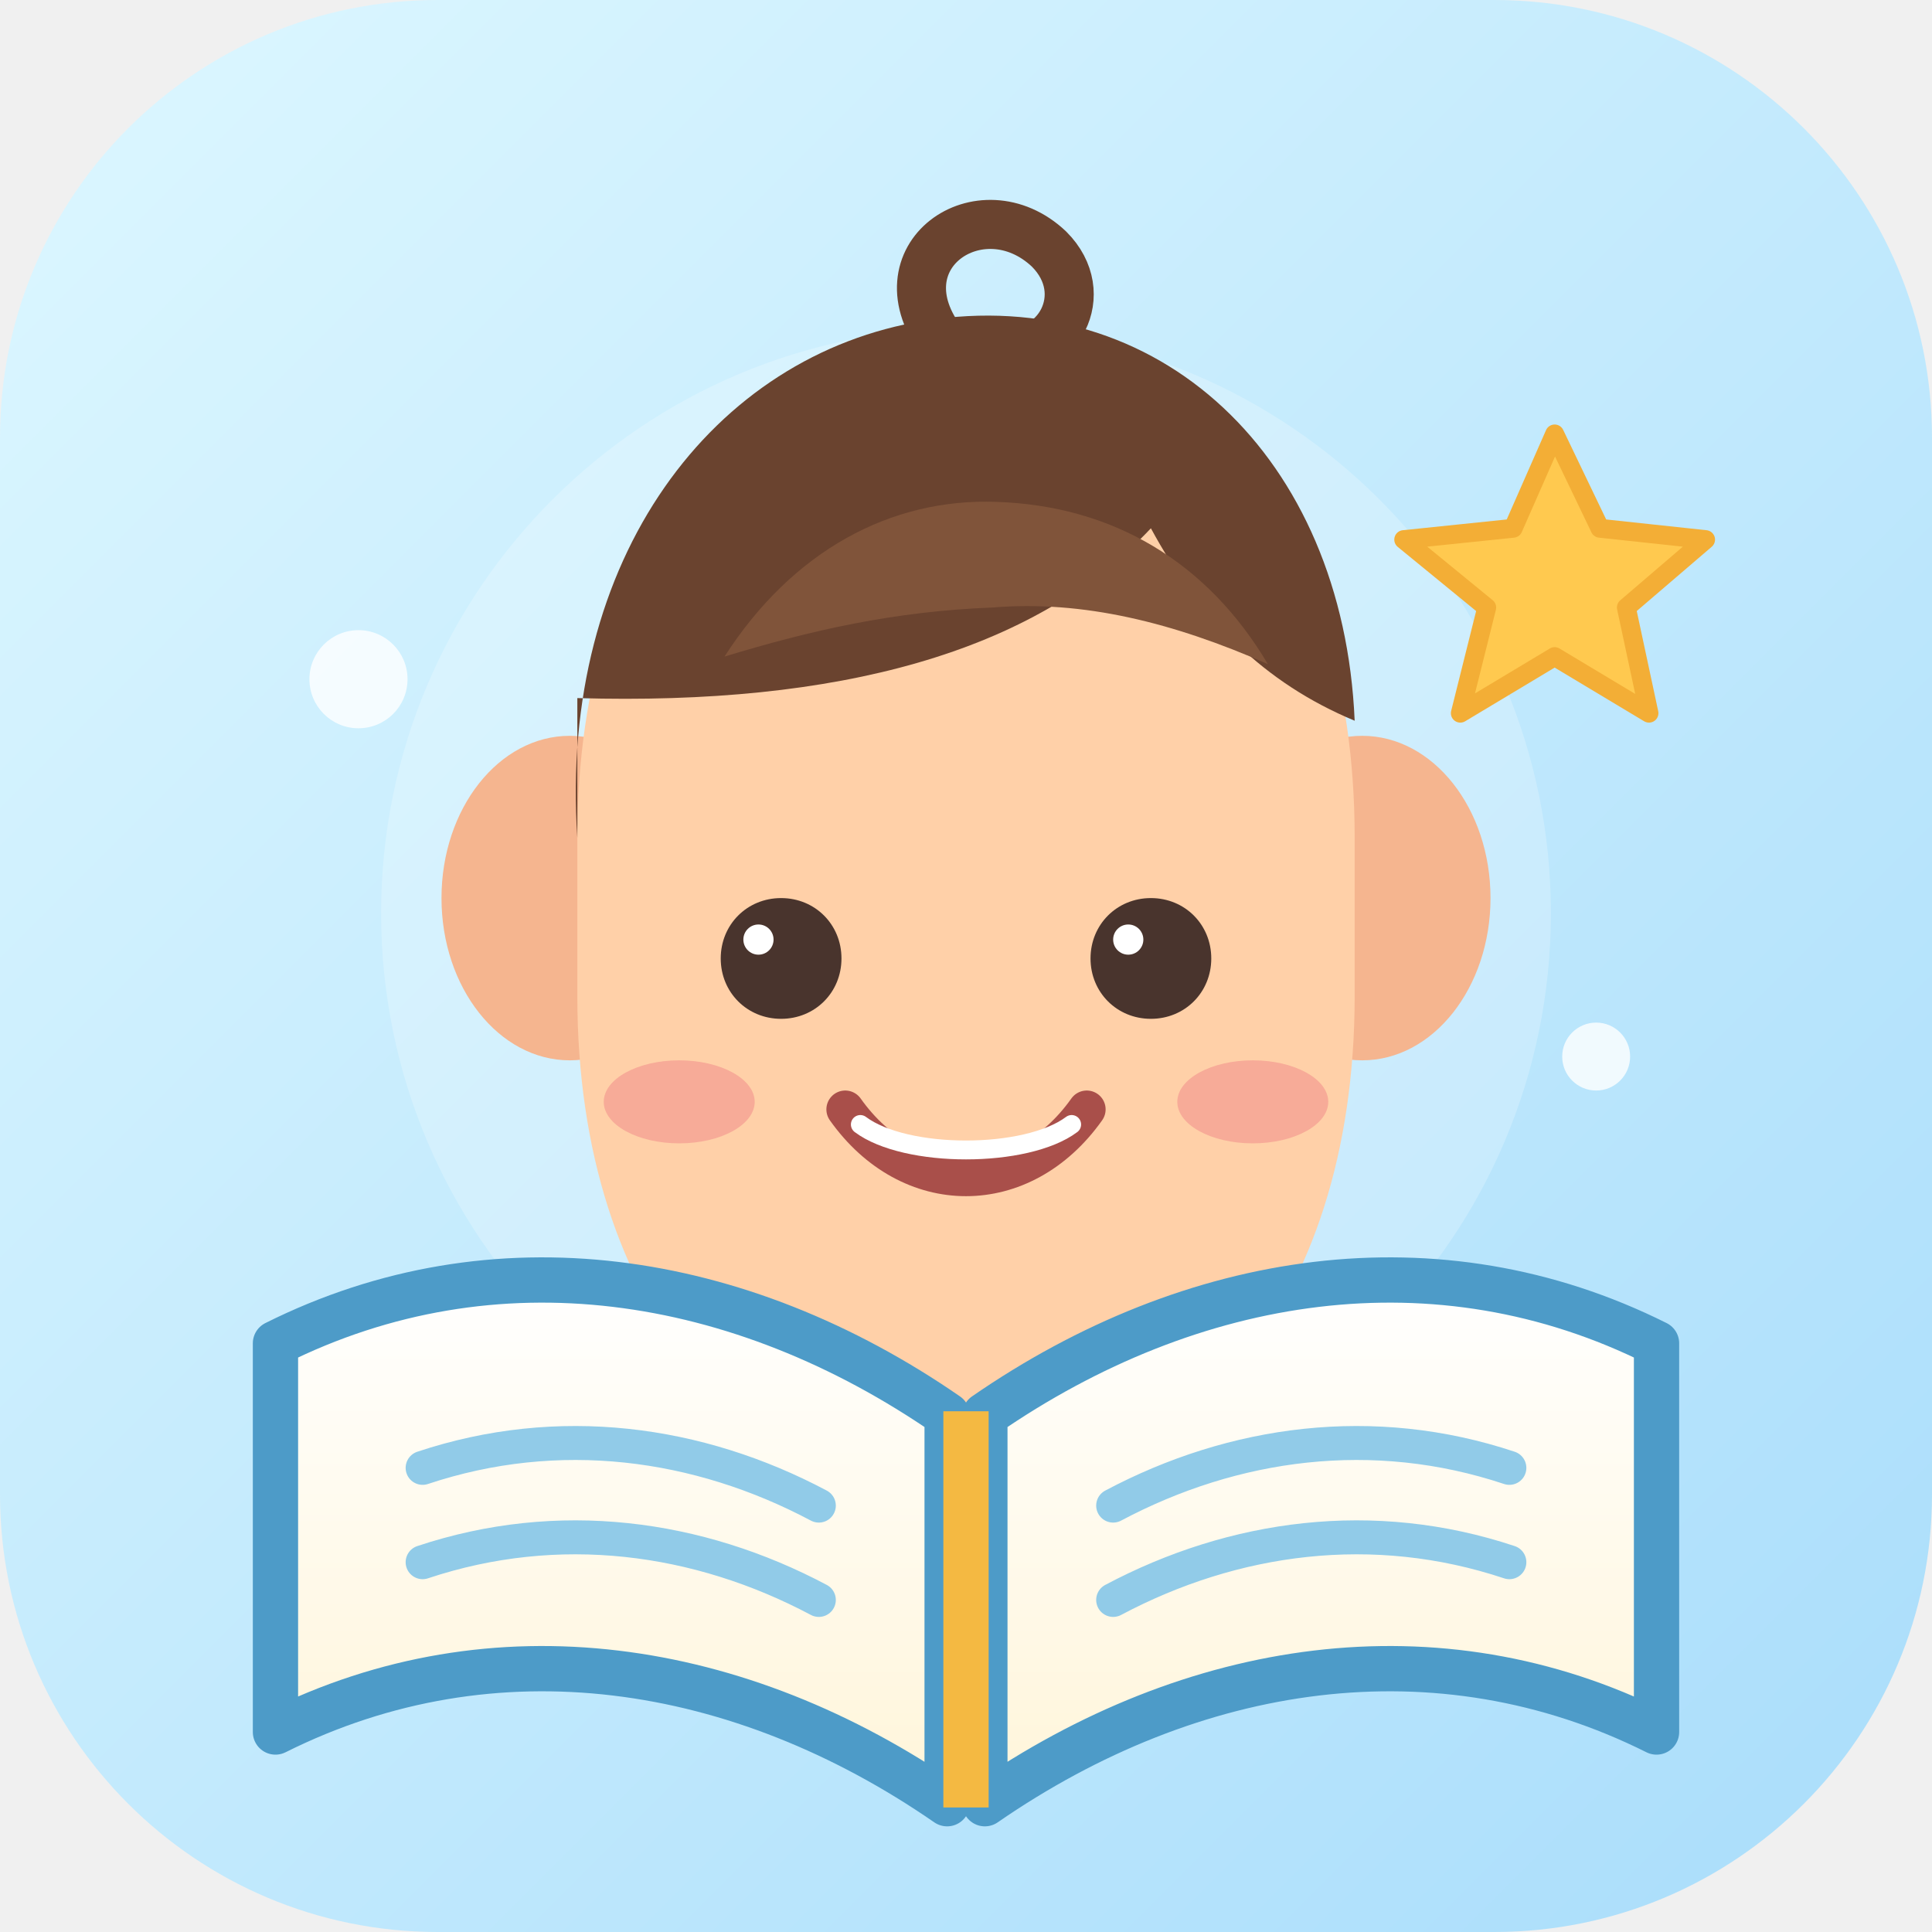
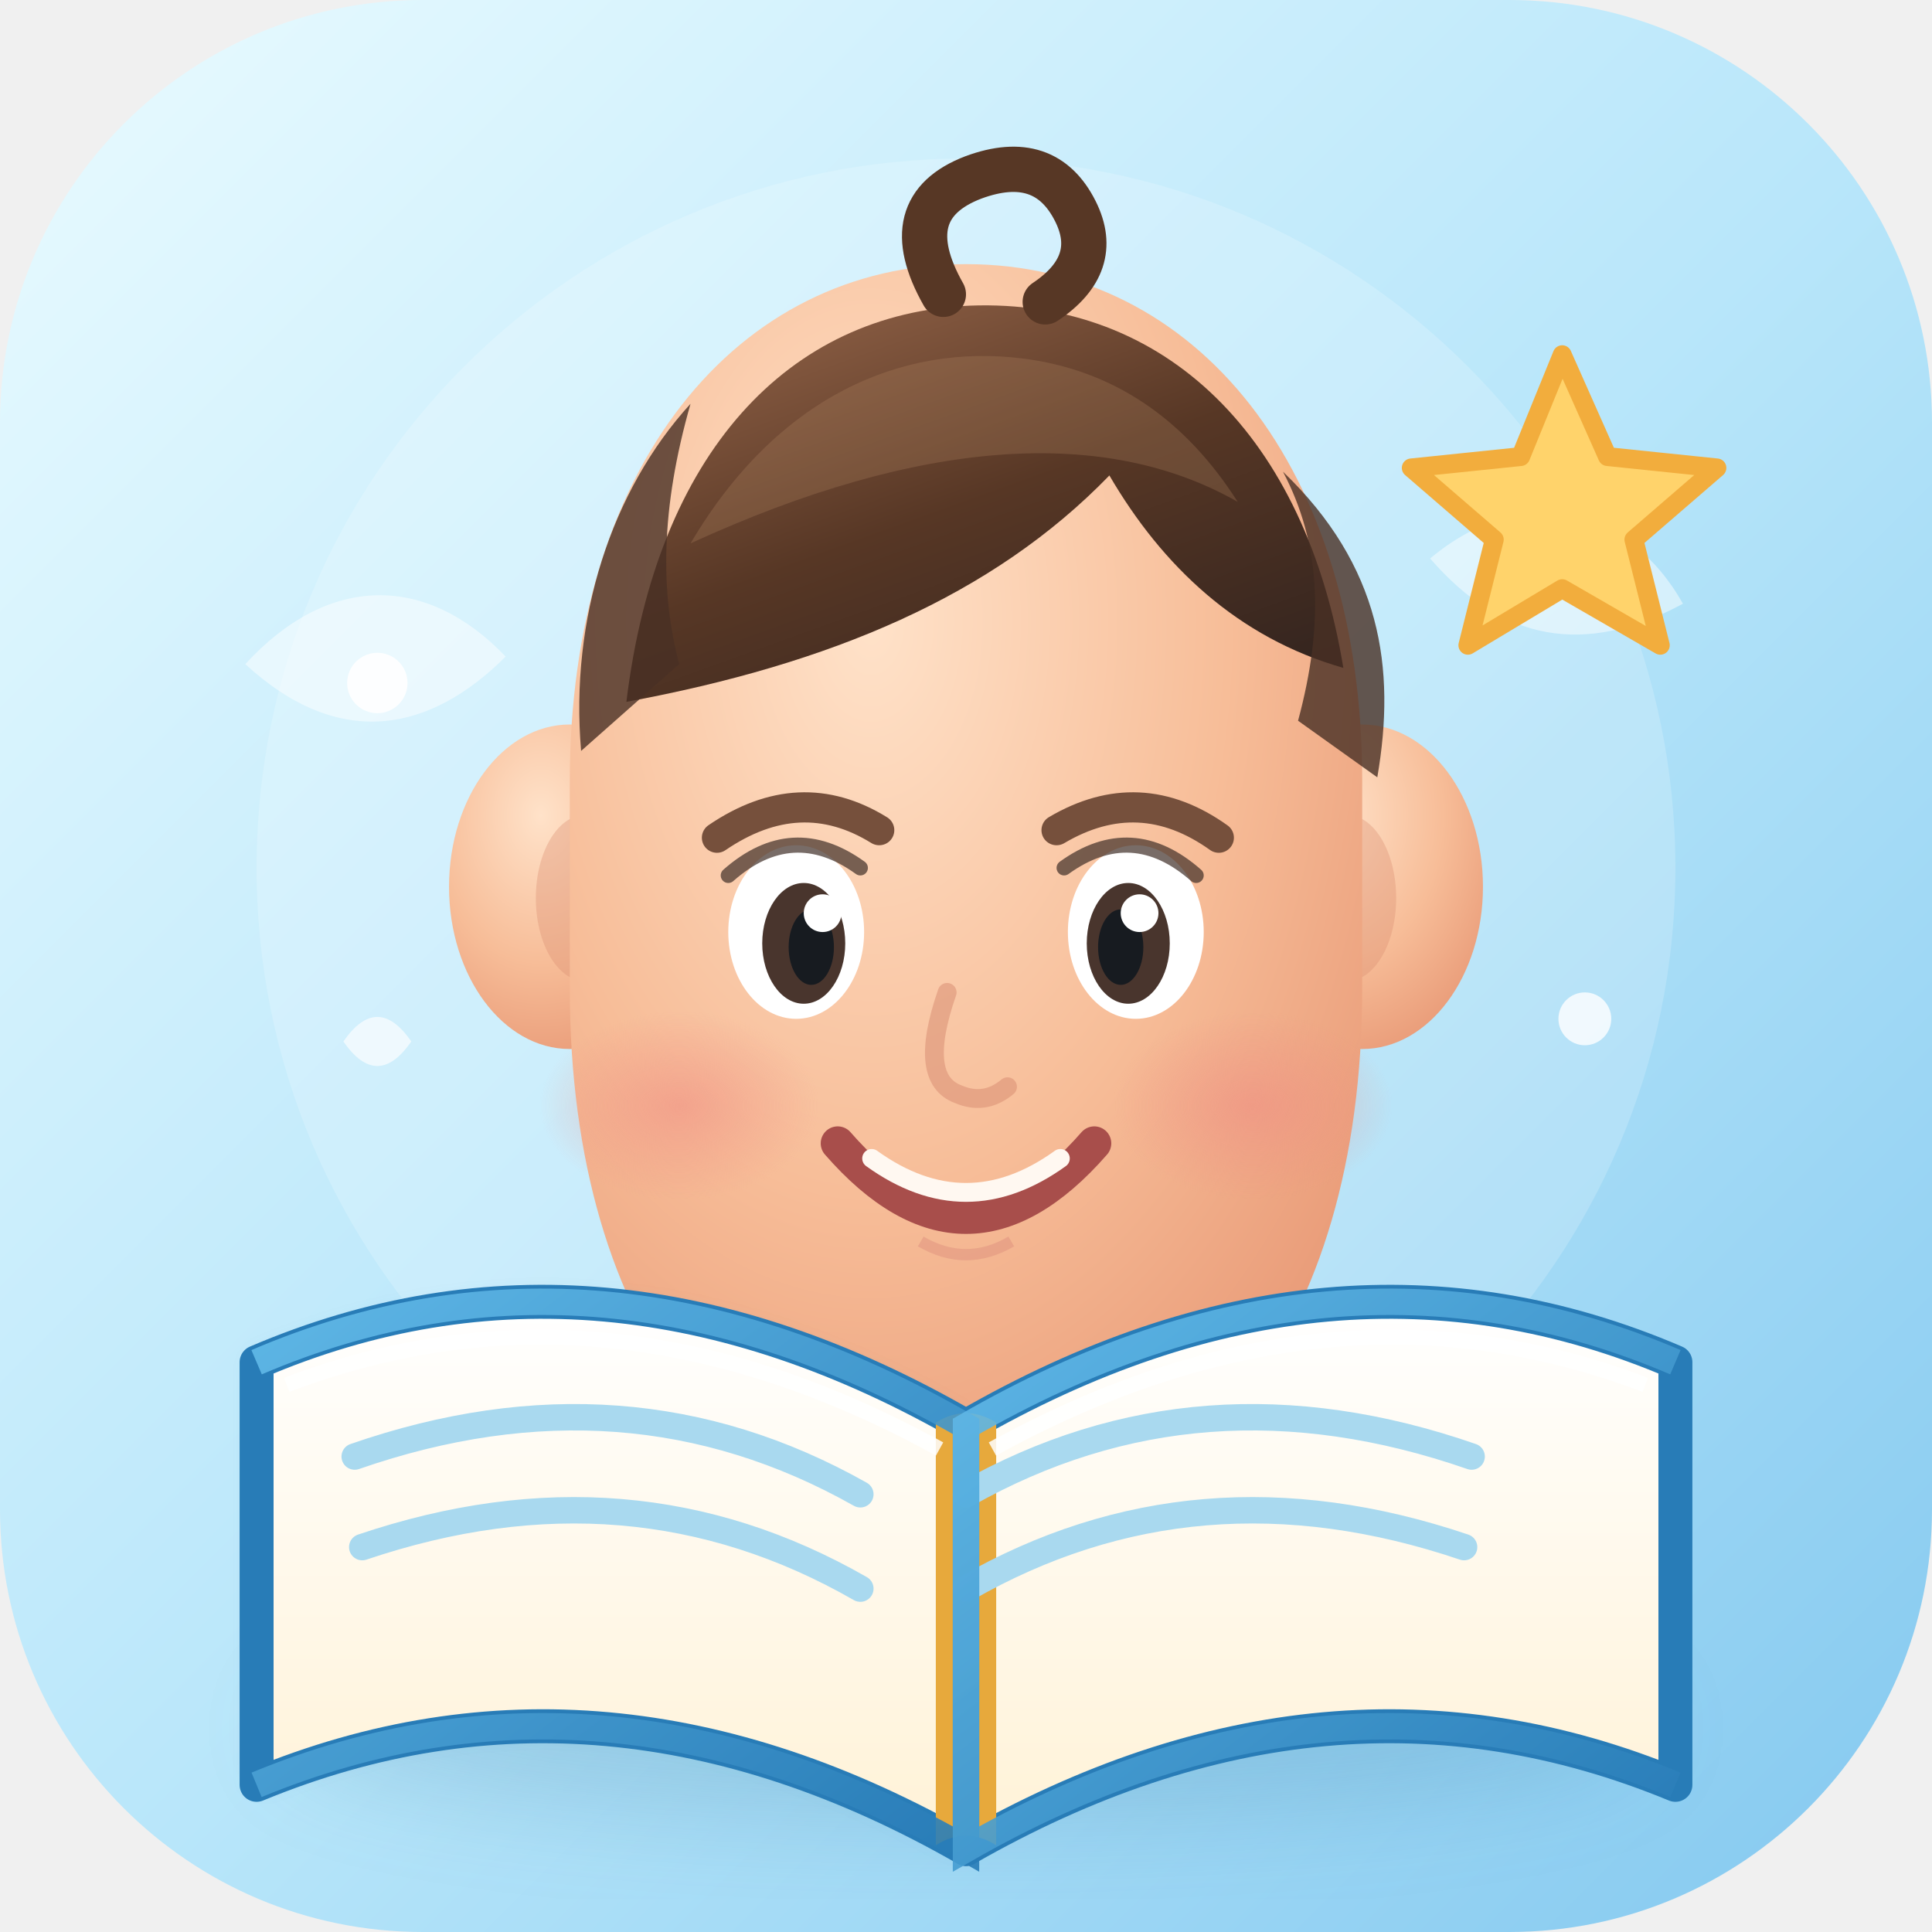
<svg xmlns="http://www.w3.org/2000/svg" viewBox="0 0 512 512">
  <defs>
-     <linearGradient id="bg" x1="0" y1="0" x2="1" y2="1">
-       <stop offset="0" stop-color="#DDF7FF" />
-       <stop offset="1" stop-color="#A9DDFB" />
+     <linearGradient id="sky" x1="0" y1="0" x2="1" y2="1">
+       <stop stop-color="#EAFBFF" />
+       <stop offset=".52" stop-color="#B8E6FA" />
+       <stop offset="1" stop-color="#83C8EF" />
    </linearGradient>
-     <linearGradient id="book" x1="0" y1="0" x2="0" y2="1">
-       <stop offset="0" stop-color="#FFFFFF" />
-       <stop offset="1" stop-color="#FFF5D9" />
+     <radialGradient id="skin" cx=".38" cy=".28" r=".78">
+       <stop stop-color="#FFE2C9" />
+       <stop offset=".58" stop-color="#F7BD98" />
+       <stop offset="1" stop-color="#E99B78" />
+     </radialGradient>
+     <linearGradient id="hair" x1=".15" y1="0" x2=".8" y2="1">
+       <stop stop-color="#916247" />
+       <stop offset=".5" stop-color="#573725" />
+       <stop offset="1" stop-color="#35251F" />
    </linearGradient>
+     <linearGradient id="page" x1="0" y1="0" x2="0" y2="1">
+       <stop stop-color="#FFFFFF" />
+       <stop offset="1" stop-color="#FFF2D6" />
+     </linearGradient>
+     <linearGradient id="cover" x1="0" y1="0" x2="1" y2="1">
+       <stop stop-color="#64BDEB" />
+       <stop offset="1" stop-color="#287CB7" />
+     </linearGradient>
+     <radialGradient id="cheek">
+       <stop stop-color="#EF8D83" stop-opacity=".55" />
+       <stop offset="1" stop-color="#EF8D83" stop-opacity="0" />
+     </radialGradient>
+     <filter id="shadow" x="-30%" y="-30%" width="160%" height="170%">
+       <feGaussianBlur stdDeviation="12" />
+     </filter>
+     <filter id="soft" x="-20%" y="-20%" width="140%" height="140%">
+       <feGaussianBlur stdDeviation="3" />
+     </filter>
  </defs>
-   <rect width="512" height="512" rx="116" fill="url(#bg)" />
-   <circle cx="256" cy="242" r="155" fill="#FFFFFF" opacity=".22" />
-   <path d="M102 361c48-31 105-29 154 8v91c-49-36-106-39-154-8z" fill="#65B9E8" opacity=".35" />
-   <path d="M410 361c-48-31-105-29-154 8v91c49-36 106-39 154-8z" fill="#65B9E8" opacity=".35" />
-   <ellipse cx="151" cy="238" rx="34" ry="43" fill="#F5B58F" />
-   <ellipse cx="361" cy="238" rx="34" ry="43" fill="#F5B58F" />
-   <path d="M153 222c0-83 45-132 103-132s103 49 103 132v42c0 83-46 133-103 133s-103-50-103-133z" fill="#FFD0A8" />
-   <path d="M153 222c-5-74 36-128 92-137 62-10 111 36 114 106-24-10-41-27-54-51-31 33-83 47-152 45z" fill="#6A432F" />
-   <path d="M192 174c18-28 44-42 72-41 31 1 56 16 72 43-25-11-49-17-73-15-26 1-48 6-71 13z" fill="#80543A" />
-   <path d="M191 254c0-9 7-16 16-16s16 7 16 16-7 16-16 16-16-7-16-16z" fill="#49342D" />
-   <path d="M289 254c0-9 7-16 16-16s16 7 16 16-7 16-16 16-16-7-16-16z" fill="#49342D" />
-   <circle cx="201" cy="249" r="4" fill="#FFFFFF" />
-   <circle cx="299" cy="249" r="4" fill="#FFFFFF" />
-   <ellipse cx="180" cy="292" rx="20" ry="11" fill="#F49C91" opacity=".72" />
-   <ellipse cx="332" cy="292" rx="20" ry="11" fill="#F49C91" opacity=".72" />
-   <path d="M224 294c17 24 47 24 64 0" fill="none" stroke="#A94F4A" stroke-width="10" stroke-linecap="round" />
-   <path d="M228 298c12 9 44 9 56 0" fill="none" stroke="#FFFFFF" stroke-width="5" stroke-linecap="round" />
-   <path d="M250 91c-18-23 10-42 28-25 12 12 2 29-12 27" fill="none" stroke="#6A432F" stroke-width="13" stroke-linecap="round" />
-   <path d="M73 356c58-29 123-19 178 19v103c-55-38-120-48-178-19z" fill="url(#book)" stroke="#4D9BC8" stroke-width="12" stroke-linejoin="round" />
-   <path d="M439 356c-58-29-123-19-178 19v103c55-38 120-48 178-19z" fill="url(#book)" stroke="#4D9BC8" stroke-width="12" stroke-linejoin="round" />
-   <path d="M250 374h12v105h-12z" fill="#F4B942" />
-   <path d="M112 389c36-12 73-7 105 10M112 414c36-12 73-7 105 10M400 389c-36-12-73-7-105 10M400 414c-36-12-73-7-105 10" fill="none" stroke="#91CBE8" stroke-width="9" stroke-linecap="round" />
-   <path d="m412 115 12 25 28 3-21 18 6 28-25-15-25 15 7-28-22-18 29-3z" fill="#FFC94F" stroke="#F3AE36" stroke-width="5" stroke-linejoin="round" />
-   <circle cx="95" cy="180" r="13" fill="#FFFFFF" opacity=".8" />
-   <circle cx="423" cy="280" r="9" fill="#FFFFFF" opacity=".8" />
+   <rect width="512" height="512" rx="112" fill="url(#sky)" />
+   <circle cx="256" cy="230" r="188" fill="#FFFFFF" opacity=".18" />
+   <path d="M65 176c22-24 48-24 69-2-20 20-44 25-69 2zm314-28c25-21 53-13 67 12-26 14-48 10-67-12z" fill="#FFFFFF" opacity=".48" />
+   <ellipse cx="256" cy="458" rx="180" ry="25" fill="#397CA2" opacity=".2" filter="url(#shadow)" />
+   <ellipse cx="151" cy="235" rx="32" ry="43" fill="url(#skin)" />
+   <ellipse cx="361" cy="235" rx="32" ry="43" fill="url(#skin)" />
+   <ellipse cx="155" cy="238" rx="13" ry="22" fill="#D98D70" opacity=".35" />
+   <ellipse cx="357" cy="238" rx="13" ry="22" fill="#D98D70" opacity=".35" />
+   <path d="M151 207c0-83 44-137 105-137s105 54 105 137v55c0 92-46 145-105 145s-105-53-105-145z" fill="url(#skin)" />
+   <path d="M166 186c8-66 43-103 91-105 52-2 89 35 99 96-28-8-48-27-62-51-31 32-74 50-128 60z" fill="url(#hair)" />
+   <path d="M183 144c23-39 56-53 88-49 24 3 43 16 57 38-35-20-84-17-145 11z" fill="#B18462" opacity=".28" />
+   <path d="M154 199c-3-35 8-69 29-92-8 28-8 50-3 69zm190-8c7-26 6-47-4-66 26 25 30 52 25 81z" fill="#493024" opacity=".8" />
+   <path d="M190 222q22-15 43-2" fill="none" stroke="#76503C" stroke-width="8" stroke-linecap="round" />
+   <path d="M280 220q22-13 43 2" fill="none" stroke="#76503C" stroke-width="8" stroke-linecap="round" />
+   <ellipse cx="211" cy="247" rx="18" ry="23" fill="#FFFFFF" />
+   <ellipse cx="301" cy="247" rx="18" ry="23" fill="#FFFFFF" />
+   <ellipse cx="213" cy="250" rx="11" ry="16" fill="#49352D" />
+   <ellipse cx="299" cy="250" rx="11" ry="16" fill="#49352D" />
+   <ellipse cx="215" cy="251" rx="6" ry="10" fill="#171B20" />
+   <ellipse cx="297" cy="251" rx="6" ry="10" fill="#171B20" />
+   <circle cx="218" cy="242" r="5" fill="#FFFFFF" />
+   <circle cx="302" cy="242" r="5" fill="#FFFFFF" />
+   <path d="M193 232q17-15 35-2m54 0q18-13 35 2" fill="none" stroke="#3F2D27" stroke-width="4" opacity=".7" stroke-linecap="round" />
+   <ellipse cx="180" cy="293" rx="37" ry="25" fill="url(#cheek)" />
+   <ellipse cx="332" cy="293" rx="37" ry="25" fill="url(#cheek)" />
+   <path d="M251 263q-8 23 3 27 7 3 13-2" fill="none" stroke="#D98E73" stroke-width="5" stroke-linecap="round" opacity=".55" />
+   <path d="M222 303q34 39 68 0" fill="none" stroke="#A84E4B" stroke-width="9" stroke-linecap="round" />
+   <path d="M231 307q25 18 50 0" fill="none" stroke="#FFF8F1" stroke-width="5" stroke-linecap="round" />
+   <path d="M244 329q12 7 24 0" fill="none" stroke="#D98779" stroke-width="3" opacity=".4" />
+   <path d="M250 78q-13-23 8-31 19-7 27 9 7 14-8 24" fill="none" stroke="#573725" stroke-width="12" stroke-linecap="round" />
+   <path d="M68 361q91-39 188 17v112q-96-55-188-17z" fill="#236F9F" opacity=".24" filter="url(#soft)" />
+   <path d="M256 378q97-56 188-17v112q-92-38-188 17z" fill="url(#page)" stroke="#287CB7" stroke-width="9" stroke-linejoin="round" />
+   <path d="M68 361q91-39 188 17v112q-96-55-188-17z" fill="url(#page)" stroke="#287CB7" stroke-width="9" stroke-linejoin="round" />
+   <path d="M248 377q8-5 16 0v112q-8-5-16 0z" fill="#E7A93C" />
+   <path d="M94 386q72-25 134 10m-132 14q71-24 132 11m162-35q-72-25-134 10m132 14q-71-24-132 11" fill="none" stroke="#A9D9EF" stroke-width="7" stroke-linecap="round" />
+   <path d="M76 367q84-32 173 17m187-17q-84-32-173 17" fill="none" stroke="#FFFFFF" stroke-width="4" opacity=".85" />
+   <path d="M68 361q91-39 188 17v112q-96-55-188-17" fill="none" stroke="url(#cover)" stroke-width="7" opacity=".9" />
+   <path d="M444 361q-91-39-188 17v112q96-55 188-17" fill="none" stroke="url(#cover)" stroke-width="7" opacity=".9" />
+   <path d="m414 94 12 27 29 3-22 19 7 28-26-15-25 15 7-28-22-19 29-3z" fill="#FFD36B" stroke="#F2AD3D" stroke-width="5" stroke-linejoin="round" />
+   <circle cx="100" cy="181" r="8" fill="#FFFFFF" opacity=".9" />
+   <circle cx="420" cy="270" r="7" fill="#FFFFFF" opacity=".8" />
+   <path d="M91 276q9-13 18 0-9 13-18 0z" fill="#FFFFFF" opacity=".65" />
</svg>
